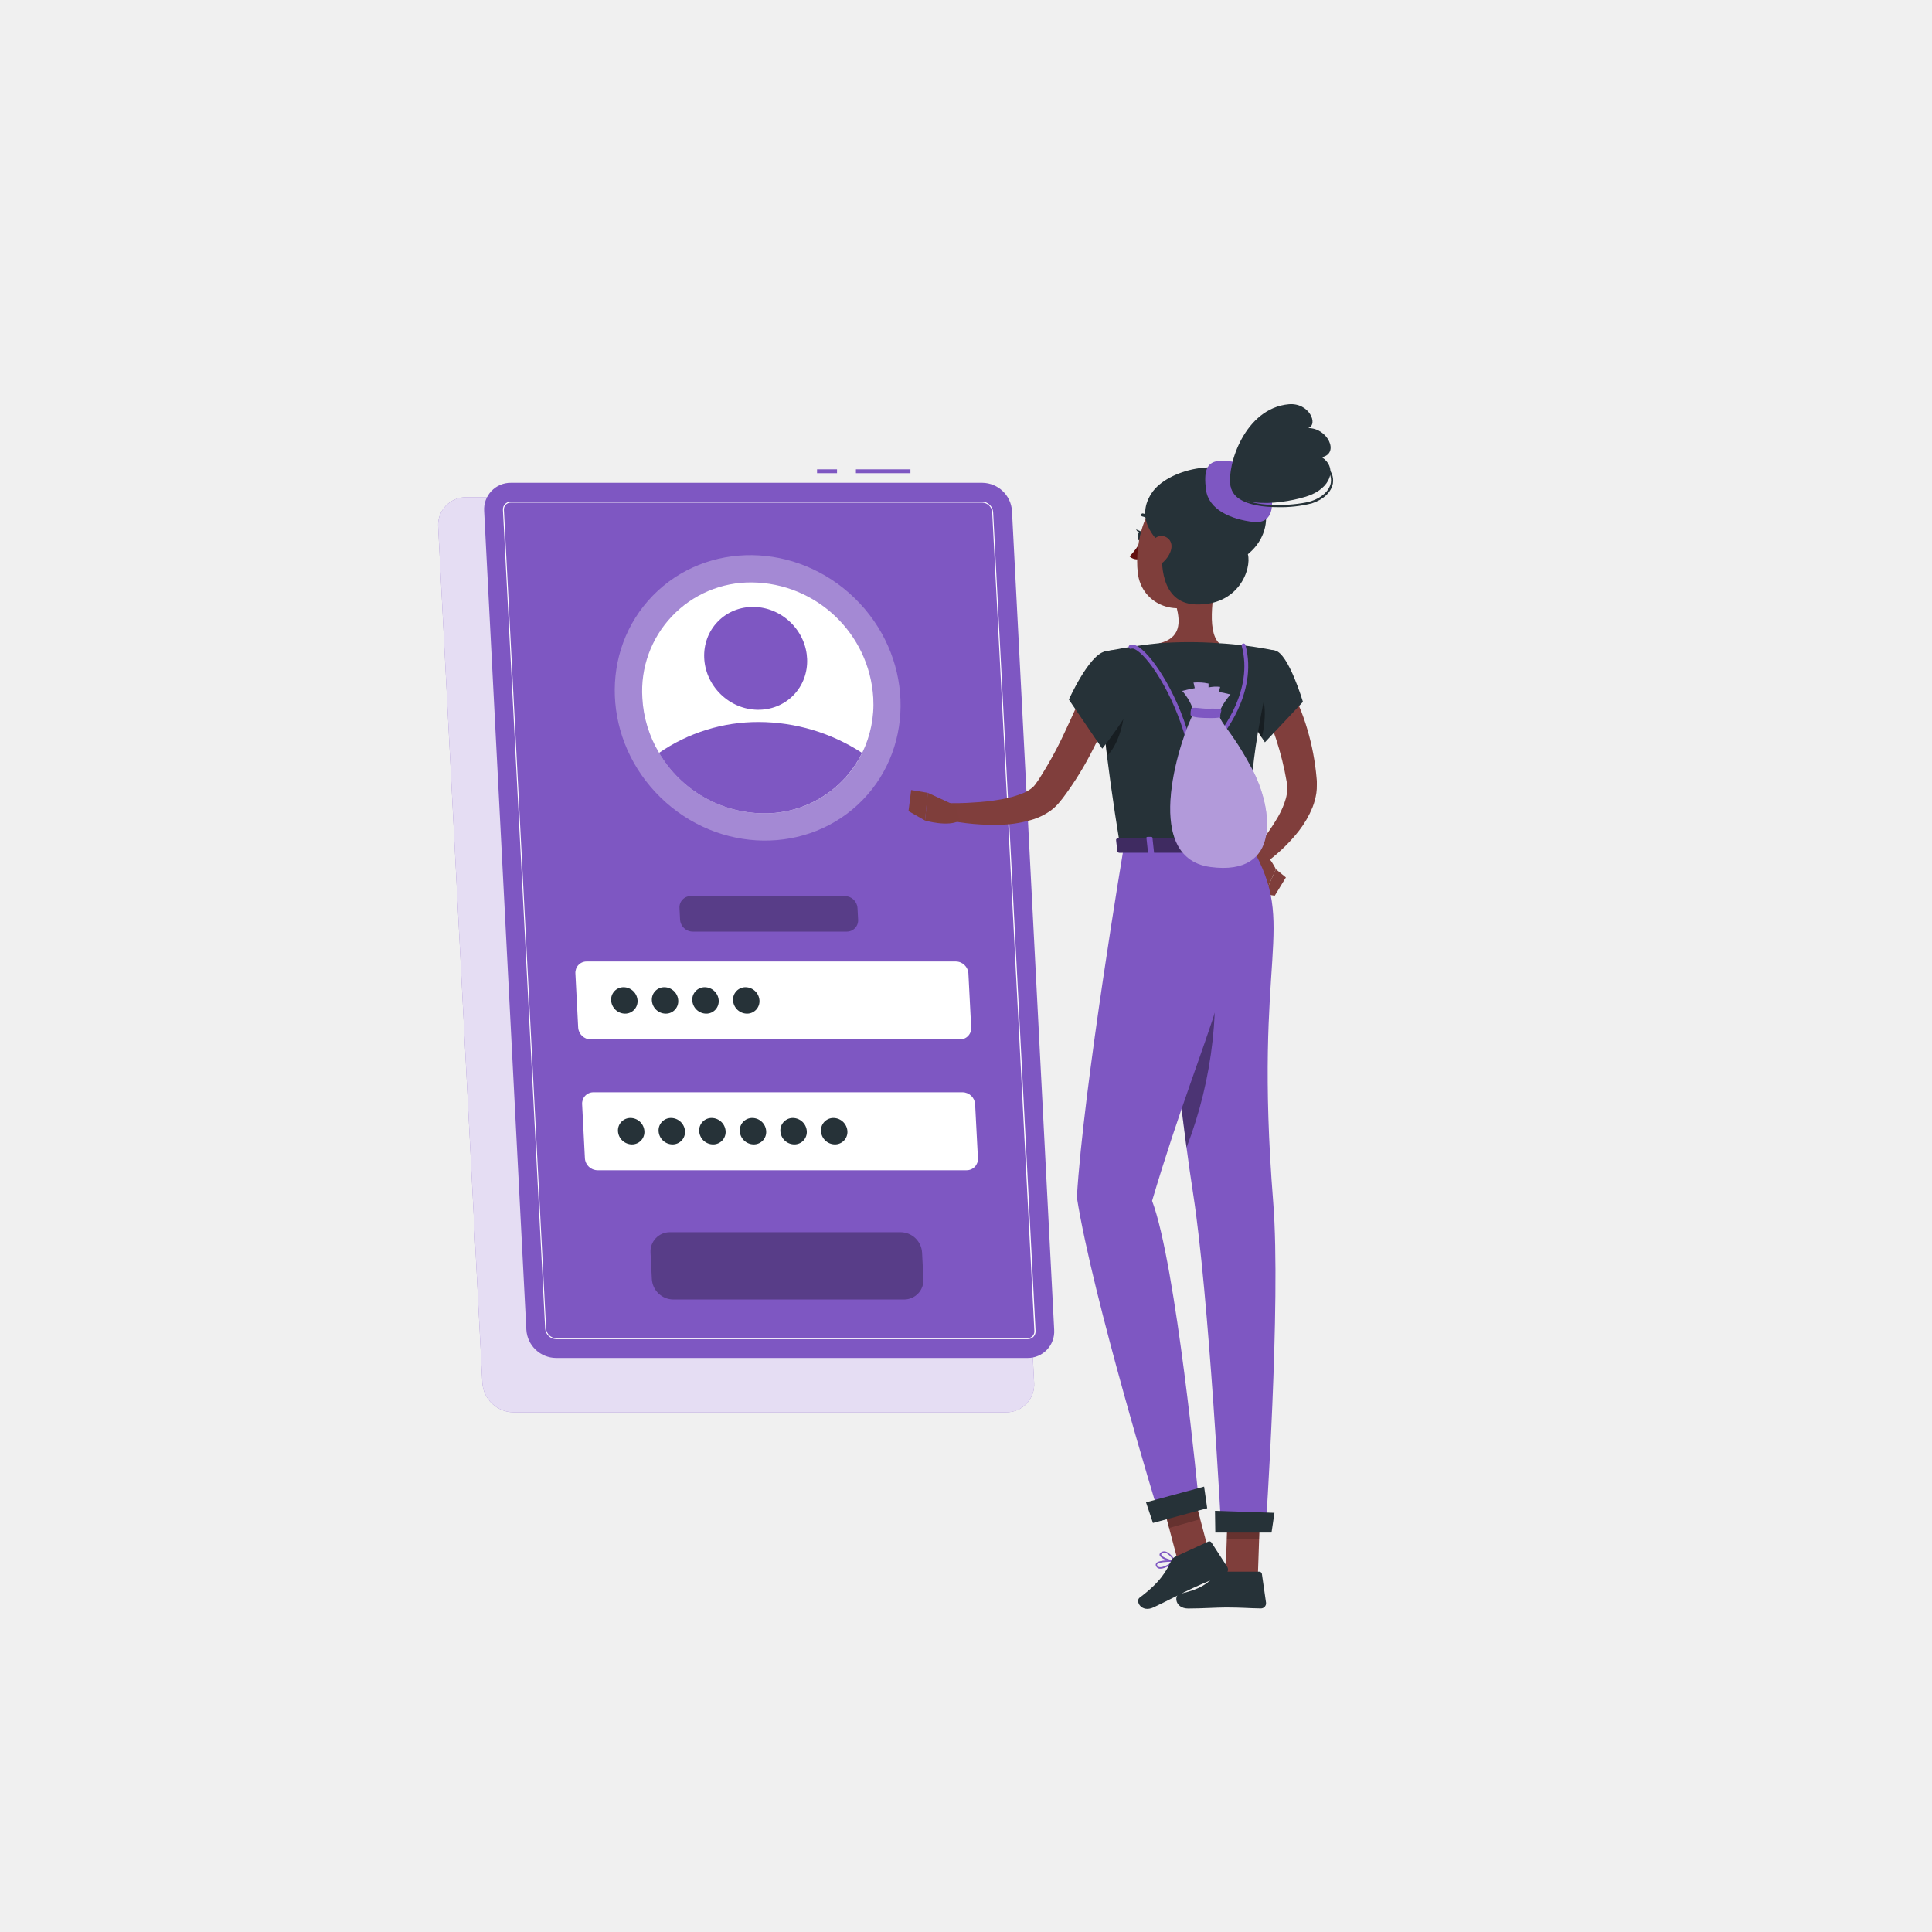
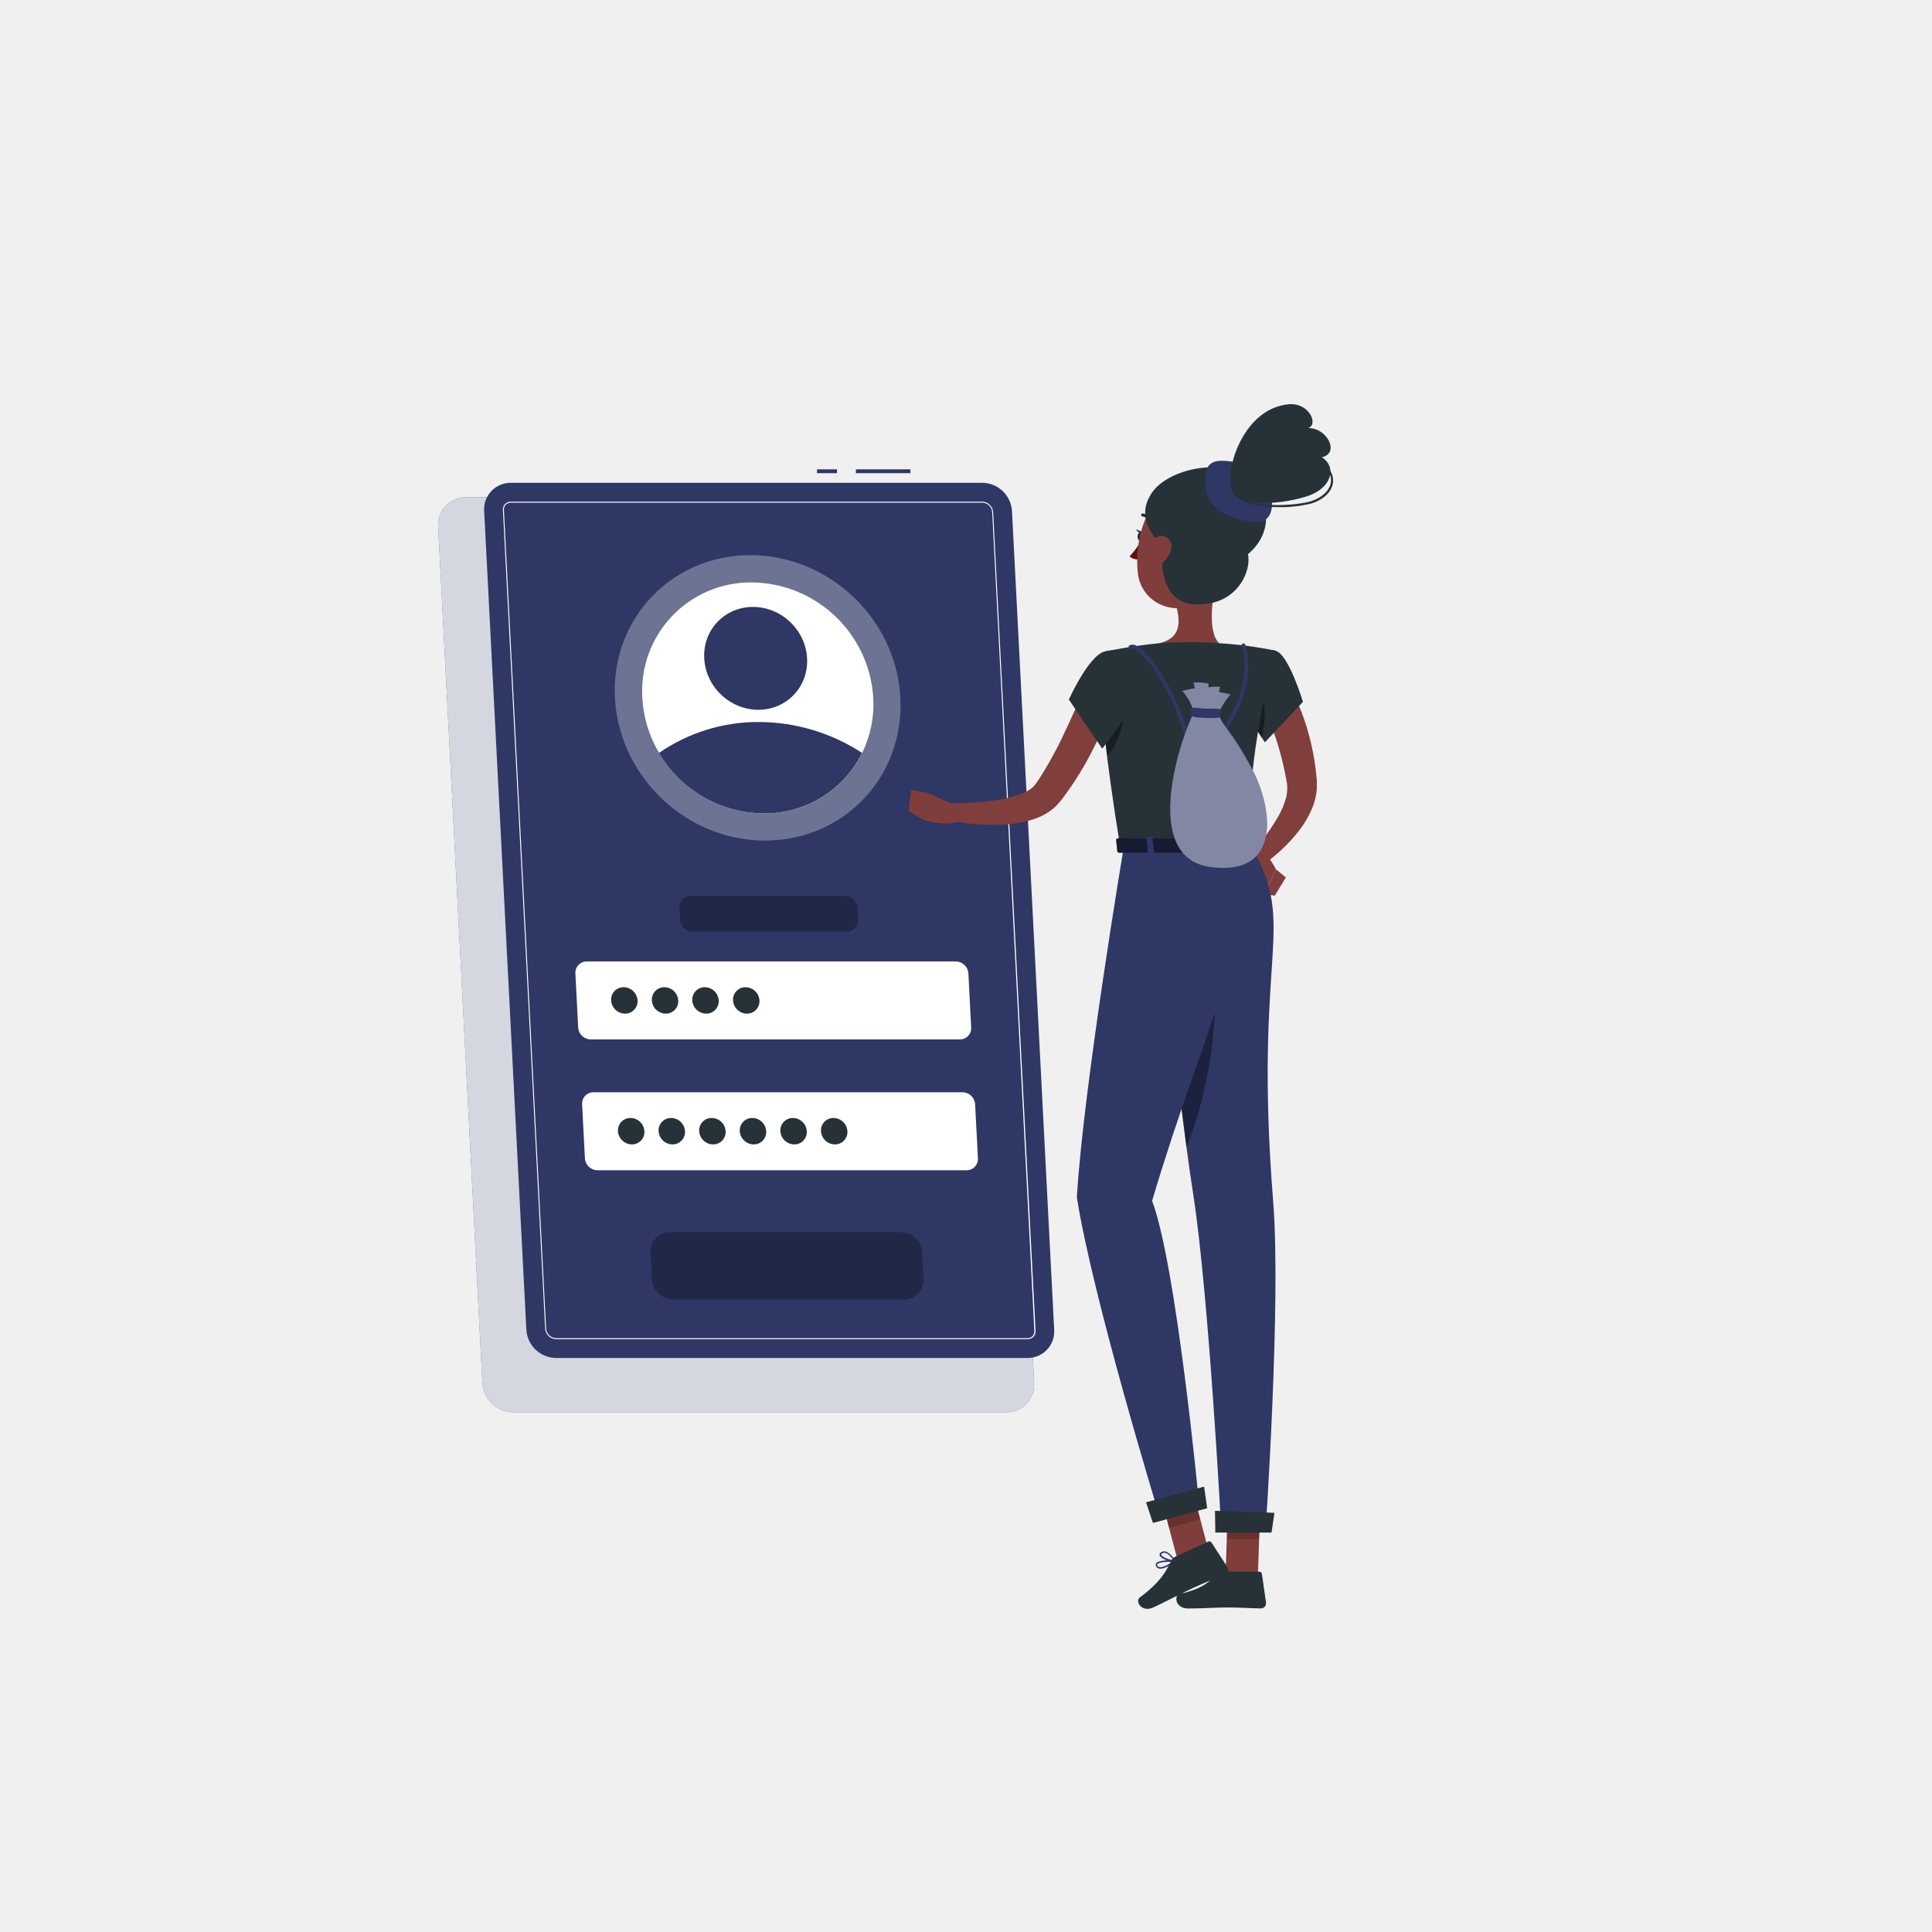
<svg xmlns="http://www.w3.org/2000/svg" viewBox="0 0 500 500">
-   <g id="freepik--Login--inject-36">
-     <path d="M260.41,365.5H132.84a8.13,8.13,0,0,1-8-7.64L113.4,136.31a7.17,7.17,0,0,1,7.24-7.63H248.21a8.12,8.12,0,0,1,8,7.63l11.42,221.55A7.18,7.18,0,0,1,260.41,365.5Z" style="fill:#7E57C2" />
+   <g id="freepik--Login--inject-40">
+     <path d="M260.41,365.5H132.84a8.13,8.13,0,0,1-8-7.64L113.4,136.31a7.17,7.17,0,0,1,7.24-7.63H248.21a8.12,8.12,0,0,1,8,7.63l11.42,221.55A7.18,7.18,0,0,1,260.41,365.5Z" style="fill:#2F3765" />
    <path d="M260.41,365.5H132.84a8.13,8.13,0,0,1-8-7.64L113.4,136.31a7.17,7.17,0,0,1,7.24-7.63H248.21a8.12,8.12,0,0,1,8,7.63l11.42,221.55A7.18,7.18,0,0,1,260.41,365.5Z" style="fill:#fff;opacity:0.8" />
-     <rect x="221.51" y="121.46" width="14.11" height="1" style="fill:#7E57C2" />
-     <rect x="211.45" y="121.46" width="5.17" height="1" style="fill:#7E57C2" />
-     <path d="M265.9,351.44h-122a7.77,7.77,0,0,1-7.68-7.29l-10.92-211.9a6.86,6.86,0,0,1,6.93-7.3h122a7.77,7.77,0,0,1,7.67,7.3l10.92,211.9A6.85,6.85,0,0,1,265.9,351.44Z" style="fill:#7E57C2" />
+     <rect x="221.51" y="121.46" width="14.11" height="1" style="fill:#2F3765" />
+     <rect x="211.45" y="121.46" width="5.17" height="1" style="fill:#2F3765" />
+     <path d="M265.9,351.44h-122a7.77,7.77,0,0,1-7.68-7.29l-10.92-211.9a6.86,6.86,0,0,1,6.93-7.3h122a7.77,7.77,0,0,1,7.67,7.3l10.92,211.9A6.85,6.85,0,0,1,265.9,351.44Z" style="fill:#2F3765" />
    <path d="M265.9,346.57h-122a2.92,2.92,0,0,1-2.81-2.68L130.16,132a2,2,0,0,1,.54-1.55,2,2,0,0,1,1.52-.62h122a2.92,2.92,0,0,1,2.8,2.68L268,344.4a2,2,0,0,1-2.05,2.17ZM132.22,130.08a1.79,1.79,0,0,0-1.34.54,1.84,1.84,0,0,0-.47,1.37l10.92,211.89a2.67,2.67,0,0,0,2.56,2.44h122a1.74,1.74,0,0,0,1.33-.54,1.76,1.76,0,0,0,.47-1.37L256.78,132.52a2.66,2.66,0,0,0-2.55-2.44Z" style="fill:#fff" />
    <ellipse cx="196.09" cy="180.61" rx="36" ry="37.9" transform="translate(-70.12 194.99) rotate(-45.74)" style="fill:#fff;opacity:0.3" />
    <path d="M226,180.61a28.71,28.71,0,0,1-2.87,14.24,28.07,28.07,0,0,1-25.47,15.65,31.75,31.75,0,0,1-27.08-15.65,30.78,30.78,0,0,1-4.34-14.24,28.09,28.09,0,0,1,28.34-29.88A31.81,31.81,0,0,1,226,180.61Z" style="fill:#fff" />
-     <path d="M223.1,194.85a28.07,28.07,0,0,1-25.47,15.65,31.75,31.75,0,0,1-27.08-15.65,45.16,45.16,0,0,1,25.86-8A49.14,49.14,0,0,1,223.1,194.85Z" style="fill:#7E57C2" />
-     <ellipse cx="195.56" cy="170.39" rx="12.97" ry="13.66" transform="translate(-62.95 191.52) rotate(-45.74)" style="fill:#7E57C2" />
+     <path d="M223.1,194.85a28.07,28.07,0,0,1-25.47,15.65,31.75,31.75,0,0,1-27.08-15.65,45.16,45.16,0,0,1,25.86-8A49.14,49.14,0,0,1,223.1,194.85Z" style="fill:#2F3765" />
+     <ellipse cx="195.56" cy="170.39" rx="12.97" ry="13.66" transform="translate(-62.95 191.52) rotate(-45.74)" style="fill:#2F3765" />
    <path d="M248.41,269H152.88a3.29,3.29,0,0,1-3.25-3.09l-.72-14a2.9,2.9,0,0,1,2.93-3.08h95.53a3.29,3.29,0,0,1,3.25,3.08l.72,14A2.9,2.9,0,0,1,248.41,269Z" style="fill:#fff" />
    <path d="M219.16,241.1h-39.9A3.29,3.29,0,0,1,176,238l-.15-3a2.9,2.9,0,0,1,2.93-3.09h39.89a3.29,3.29,0,0,1,3.25,3.09l.16,3A2.92,2.92,0,0,1,219.16,241.1Z" style="opacity:0.3" />
    <path d="M234,336.31H174.23a5.61,5.61,0,0,1-5.53-5.26l-.35-6.9a5,5,0,0,1,5-5.26H233.1a5.61,5.61,0,0,1,5.53,5.26l.35,6.9A5,5,0,0,1,234,336.31Z" style="opacity:0.3" />
    <path d="M250.16,302.86H154.62a3.3,3.3,0,0,1-3.25-3.09l-.72-14a2.91,2.91,0,0,1,2.93-3.09h95.53a3.29,3.29,0,0,1,3.25,3.09l.73,14A2.92,2.92,0,0,1,250.16,302.86Z" style="fill:#fff" />
    <path d="M165,258.91a3.22,3.22,0,0,1-3.25,3.42,3.64,3.64,0,0,1-3.59-3.42,3.21,3.21,0,0,1,3.24-3.42A3.65,3.65,0,0,1,165,258.91Z" style="fill:#263238" />
    <path d="M175.53,258.91a3.21,3.21,0,0,1-3.24,3.42,3.63,3.63,0,0,1-3.59-3.42,3.21,3.21,0,0,1,3.24-3.42A3.63,3.63,0,0,1,175.53,258.91Z" style="fill:#263238" />
    <path d="M186,258.91a3.21,3.21,0,0,1-3.24,3.42,3.65,3.65,0,0,1-3.6-3.42,3.22,3.22,0,0,1,3.25-3.42A3.64,3.64,0,0,1,186,258.91Z" style="fill:#263238" />
    <path d="M196.55,258.91a3.22,3.22,0,0,1-3.24,3.42,3.65,3.65,0,0,1-3.6-3.42,3.22,3.22,0,0,1,3.24-3.42A3.65,3.65,0,0,1,196.55,258.91Z" style="fill:#263238" />
    <path d="M166.77,292.75a3.21,3.21,0,0,1-3.24,3.42,3.65,3.65,0,0,1-3.6-3.42,3.22,3.22,0,0,1,3.25-3.42A3.64,3.64,0,0,1,166.77,292.75Z" style="fill:#263238" />
    <path d="M177.28,292.75a3.22,3.22,0,0,1-3.24,3.42,3.65,3.65,0,0,1-3.6-3.42,3.21,3.21,0,0,1,3.24-3.42A3.65,3.65,0,0,1,177.28,292.75Z" style="fill:#263238" />
    <path d="M187.79,292.75a3.22,3.22,0,0,1-3.25,3.42,3.63,3.63,0,0,1-3.59-3.42,3.21,3.21,0,0,1,3.24-3.42A3.65,3.65,0,0,1,187.79,292.75Z" style="fill:#263238" />
    <path d="M198.29,292.75a3.21,3.21,0,0,1-3.24,3.42,3.65,3.65,0,0,1-3.6-3.42,3.22,3.22,0,0,1,3.25-3.42A3.63,3.63,0,0,1,198.29,292.75Z" style="fill:#263238" />
    <path d="M208.8,292.75a3.21,3.21,0,0,1-3.24,3.42,3.65,3.65,0,0,1-3.6-3.42,3.22,3.22,0,0,1,3.24-3.42A3.65,3.65,0,0,1,208.8,292.75Z" style="fill:#263238" />
    <path d="M219.31,292.75a3.22,3.22,0,0,1-3.25,3.42,3.64,3.64,0,0,1-3.59-3.42,3.21,3.21,0,0,1,3.24-3.42A3.65,3.65,0,0,1,219.31,292.75Z" style="fill:#263238" />
  </g>
-   <g id="freepik--Character--inject-36">
+   <g id="freepik--Character--inject-40">
    <path d="M333,176.62c.25.38.38.58.54.85l.45.74c.29.5.55,1,.8,1.49.5,1,1,2,1.4,3a55.2,55.2,0,0,1,2.16,6.09,63.77,63.77,0,0,1,2.38,12.54l.07.79a4.59,4.59,0,0,1,0,.48l0,.53a12.79,12.79,0,0,1-.12,2.08,17.14,17.14,0,0,1-1,3.73,25.81,25.81,0,0,1-3.46,6,42.89,42.89,0,0,1-9.31,8.81l-2.76-3.23a57.35,57.35,0,0,0,6.64-9.19,21,21,0,0,0,2-4.72,9.53,9.53,0,0,0,.33-2.14,4.69,4.69,0,0,0,0-.93l0-.21a1.3,1.3,0,0,0,0-.28l-.12-.7a79.26,79.26,0,0,0-2.72-11c-.58-1.79-1.29-3.52-2-5.21-.35-.85-.75-1.68-1.15-2.48l-.62-1.18-.31-.55-.26-.44Z" style="fill:#803e3c" />
    <path d="M323.7,223.77l3.62,7.65,2.87-6.47s-2.55-5.6-6-5.08Z" style="fill:#7f3e3b" />
    <polygon points="329.91 231.8 332.79 227.08 330.19 224.95 327.32 231.42 329.91 231.8" style="fill:#7f3e3b" />
-     <path d="M313.63,408.22a10.27,10.27,0,0,0,2.22-.3.22.22,0,0,0,.15-.16.2.2,0,0,0-.09-.2c-.29-.19-2.83-1.83-3.81-1.39a.68.68,0,0,0-.39.56,1.13,1.13,0,0,0,.33,1A2.37,2.37,0,0,0,313.63,408.22Zm1.65-.59c-1.45.3-2.55.25-3-.14a.77.77,0,0,1-.21-.71c0-.17.1-.22.17-.25C312.78,406.29,314.25,407,315.28,407.63Z" style="fill:#7E57C2" />
-     <path d="M315.8,407.92l.1,0a.22.22,0,0,0,.1-.18c0-.1,0-2.51-.92-3.32a1.05,1.05,0,0,0-.84-.26.69.69,0,0,0-.67.55c-.19.95,1.33,2.75,2.13,3.21Zm-1.43-3.39a.61.61,0,0,1,.44.17,4.53,4.53,0,0,1,.78,2.64c-.8-.64-1.75-2-1.63-2.57,0-.09.07-.21.32-.24Z" style="fill:#7E57C2" />
-     <path d="M304.19,404.14a.21.21,0,0,0-.14-.34c-.41,0-4-.17-4.82.71l0,.06a.63.63,0,0,0-.09.62,1.11,1.11,0,0,0,.73.73c1.16.36,3.21-.95,4.33-1.76Zm-4.66.63c.45-.48,2.43-.61,3.91-.59-1.55,1.06-2.84,1.56-3.49,1.36a.72.72,0,0,1-.48-.48.27.27,0,0,1,0-.25Z" style="fill:#7E57C2" />
-     <path d="M304.19,404.14l0,0a.23.23,0,0,0,0-.2c-.05-.08-1.17-2-2.49-2.4a1.45,1.45,0,0,0-1.14.14c-.48.28-.51.61-.45.82.26.93,2.81,1.75,3.91,1.74A.2.2,0,0,0,304.19,404.14Zm-3.59-2a.84.84,0,0,1,.19-.14,1,1,0,0,1,.84-.11c.87.23,1.68,1.35,2.05,1.9-1.19-.13-3-.86-3.15-1.42A.23.23,0,0,1,300.6,402.13Z" style="fill:#7E57C2" />
+     <path d="M313.63,408.22a10.27,10.27,0,0,0,2.22-.3.22.22,0,0,0,.15-.16.2.2,0,0,0-.09-.2c-.29-.19-2.83-1.83-3.81-1.39a.68.68,0,0,0-.39.56,1.13,1.13,0,0,0,.33,1A2.37,2.37,0,0,0,313.63,408.22Zm1.65-.59c-1.45.3-2.55.25-3-.14a.77.77,0,0,1-.21-.71c0-.17.1-.22.17-.25C312.78,406.29,314.25,407,315.28,407.63Z" style="fill:#2F3765" />
+     <path d="M315.8,407.92l.1,0a.22.22,0,0,0,.1-.18c0-.1,0-2.51-.92-3.32a1.05,1.05,0,0,0-.84-.26.69.69,0,0,0-.67.55c-.19.95,1.33,2.75,2.13,3.21Zm-1.43-3.39a.61.61,0,0,1,.44.17,4.53,4.53,0,0,1,.78,2.64c-.8-.64-1.75-2-1.63-2.57,0-.09.07-.21.32-.24Z" style="fill:#2F3765" />
+     <path d="M304.19,404.14a.21.21,0,0,0-.14-.34c-.41,0-4-.17-4.82.71l0,.06a.63.63,0,0,0-.09.62,1.11,1.11,0,0,0,.73.73c1.16.36,3.21-.95,4.33-1.76Zm-4.66.63c.45-.48,2.43-.61,3.91-.59-1.55,1.06-2.84,1.56-3.49,1.36a.72.72,0,0,1-.48-.48.27.27,0,0,1,0-.25Z" style="fill:#2F3765" />
+     <path d="M304.19,404.14l0,0a.23.23,0,0,0,0-.2c-.05-.08-1.17-2-2.49-2.4a1.45,1.45,0,0,0-1.14.14c-.48.28-.51.61-.45.82.26.93,2.81,1.75,3.91,1.74A.2.2,0,0,0,304.19,404.14Zm-3.59-2a.84.84,0,0,1,.19-.14,1,1,0,0,1,.84-.11c.87.23,1.68,1.35,2.05,1.9-1.19-.13-3-.86-3.15-1.42A.23.23,0,0,1,300.6,402.13Z" style="fill:#2F3765" />
    <path d="M315.2,147.33c-1,5-3.16,15.81.31,19.13,0,0-1.36,5-10.59,5-10.16,0-4.85-5-4.85-5,5.54-1.32,5.4-5.44,4.43-9.3Z" style="fill:#7f3e3b" />
    <path d="M298.28,135.61a.53.53,0,0,0,.17,0,.4.4,0,0,0,.18-.54,3.94,3.94,0,0,0-2.88-2.2.41.41,0,0,0-.44.35.4.4,0,0,0,.35.44h0a3.14,3.14,0,0,1,2.26,1.77A.4.4,0,0,0,298.28,135.61Z" style="fill:#263238" />
    <path d="M295.25,140a18.26,18.26,0,0,1-2.92,4,2.91,2.91,0,0,0,2.33.74Z" style="fill:#630f0f" />
    <path d="M296,138.87c-.08.67-.51,1.17-.94,1.12s-.73-.64-.65-1.31.51-1.17,1-1.12S296.07,138.2,296,138.87Z" style="fill:#263238" />
    <path d="M295.54,137.62,294,137S294.65,138.32,295.54,137.62Z" style="fill:#263238" />
    <polygon points="313.02 402.24 304.86 404.14 299.9 385.38 308.06 383.48 313.02 402.24" style="fill:#7f3e3b" />
    <polygon points="325.54 407.72 317.17 407.72 317.82 388.33 326.2 388.33 325.54 407.72" style="fill:#7f3e3b" />
    <path d="M316.5,406.75h9.41a.67.67,0,0,1,.67.58l1.07,7.44a1.34,1.34,0,0,1-1.34,1.49c-3.28-.05-4.86-.25-9-.25-2.55,0-6.27.27-9.78.27s-3.71-3.48-2.24-3.79c6.56-1.42,7.6-3.36,9.81-5.22A2.17,2.17,0,0,1,316.5,406.75Z" style="fill:#263238" />
    <path d="M304.14,402.89l8.55-3.93a.66.66,0,0,1,.84.24l4.09,6.32a1.35,1.35,0,0,1-.6,1.91c-3,1.32-4.52,1.81-8.28,3.54-2.31,1.06-7,3.5-10.18,5s-4.82-1.61-3.62-2.51c5.37-4,6.91-6.87,8.14-9.48A2.14,2.14,0,0,1,304.14,402.89Z" style="fill:#263238" />
    <polygon points="299.9 385.38 302.56 395.44 310.62 393.15 308.07 383.48 299.9 385.38" style="opacity:0.2" />
    <polygon points="326.2 388.33 317.82 388.33 317.49 398.33 325.87 398.33 326.2 388.33" style="opacity:0.2" />
    <path d="M330,168.36c3.48.77,7.2,13.28,7.2,13.28l-9.84,10.47s-8.17-11.76-6.5-16.08C322.55,171.52,325.85,167.46,330,168.36Z" style="fill:#263238" />
    <path d="M324.44,176.33c-1.76-1.61-2.95-1.13-3.76.15-.8,3.72,3.94,11.51,5.85,14.46C327.41,187.42,328.42,180,324.44,176.33Z" style="opacity:0.4" />
    <path d="M285.91,168.61s-4,1.4,4,50.55h34c-.57-13.84-.59-22.38,6-50.8a100.28,100.28,0,0,0-14.45-1.9,107.4,107.4,0,0,0-15.44,0C293.43,167.07,285.91,168.61,285.91,168.61Z" style="fill:#263238" />
    <path d="M285.6,187.47c.22,2.39.51,5.08.89,8.12,2.79-2.51,5.07-9.65,4.23-13.81A24.59,24.59,0,0,0,285.6,187.47Z" style="opacity:0.4" />
    <path d="M289.24,180a148.06,148.06,0,0,1-6.19,13.55,83.26,83.26,0,0,1-8,13l-.64.79-.32.39c-.11.13-.2.25-.37.43a12.44,12.44,0,0,1-2,1.76,16.3,16.3,0,0,1-4.18,2.08,30.53,30.53,0,0,1-8,1.42,59.36,59.36,0,0,1-15.16-1.35l.55-4.2c2.3,0,4.71,0,7-.19a56.44,56.44,0,0,0,6.86-.76,27,27,0,0,0,6.14-1.72,9.17,9.17,0,0,0,2.21-1.34,4.57,4.57,0,0,0,.69-.72s.12-.16.2-.27l.23-.33.47-.66a99.14,99.14,0,0,0,6.69-12.11c2-4.25,4-8.66,5.83-13Z" style="fill:#803e3c" />
    <path d="M285.91,168.61c-4.17,1-9.29,12.44-9.29,12.44l8.64,12.7s11.51-14.49,10.14-18.91C294,170.23,291,167.37,285.91,168.61Z" style="fill:#263238" />
    <path d="M247.33,208.51l-7.21-3.33-.72,7.17s6,1.77,9,0Z" style="fill:#7f3e3b" />
    <polygon points="235.81 204.46 235.12 209.92 239.4 212.35 240.12 205.18 235.81 204.46" style="fill:#7f3e3b" />
    <path d="M318.82,139.36c-1.53,8.17-2,11.67-6.68,15.38-7,5.58-16.75,1.92-17.69-6.54-.86-7.62,1.78-19.7,10.25-22A11.33,11.33,0,0,1,318.82,139.36Z" style="fill:#7f3e3b" />
    <path d="M300.87,141.08c-.47,4.17-.65,15,8.51,15.34,11.21.41,14.57-9.17,13.57-13,5.84-4.75,6.68-12.92.12-19.17s-21-2.76-25,3.33C293,135.13,300.87,141.08,300.87,141.08Z" style="fill:#263238" />
-     <path d="M312.1,126.68c-.54-4.4-.12-7.43,4-7.43s9.74,1.49,11.8,5.7,2.23,10.8-3.52,10.13S312.75,131.94,312.1,126.68Z" style="fill:#7E57C2" />
+     <path d="M312.1,126.68c-.54-4.4-.12-7.43,4-7.43s9.74,1.49,11.8,5.7,2.23,10.8-3.52,10.13S312.75,131.94,312.1,126.68Z" style="fill:#2F3765" />
    <path d="M318.48,125.62c-1-5.24,3.69-20,15.08-21,5.28-.45,7.72,5.23,5,6.17,5-.06,8.2,6.55,3.54,7.54,3.68,2.36,2.77,7.2-2.48,9.58C335.71,129.71,319.83,132.88,318.48,125.62Z" style="fill:#263238" />
    <path d="M330.65,131.25c-3.67,0-7.5-.54-9.88-2.13a4.89,4.89,0,0,1-2.35-3.8.26.26,0,0,1,.23-.27.24.24,0,0,1,.27.23,4.46,4.46,0,0,0,2.13,3.43c4.53,3,15,2,18.26,1,2.82-.92,4.73-2.71,5.11-4.77a4.14,4.14,0,0,0-1.67-4,.24.24,0,0,1,0-.35.25.25,0,0,1,.35,0,4.66,4.66,0,0,1,1.85,4.53c-.41,2.25-2.44,4.17-5.44,5.15A32.69,32.69,0,0,1,330.65,131.25Z" style="fill:#263238" />
    <path d="M298.32,140a6.15,6.15,0,0,0-1.07,4.51c.33,2.1,2.37,2.24,3.85.9s2.77-3.76,1.68-5.5A2.62,2.62,0,0,0,298.32,140Z" style="fill:#7f3e3b" />
-     <path d="M298.89,219.16s4.86,57.49,9.91,89.89c4.07,26.17,7.29,87.34,7.29,87.34h11.42s4.06-59.34,2-85.22c-5.23-65.5,6.44-70.84-5.57-92Z" style="fill:#7E57C2" />
+     <path d="M298.89,219.16s4.86,57.49,9.91,89.89c4.07,26.17,7.29,87.34,7.29,87.34h11.42s4.06-59.34,2-85.22c-5.23-65.5,6.44-70.84-5.57-92Z" style="fill:#2F3765" />
    <path d="M313.27,240.89a55.8,55.8,0,0,0-10.79,16.28c1.33,12.92,2.91,27.26,4.59,39.82A110.38,110.38,0,0,0,313.27,240.89Z" style="opacity:0.4" />
-     <path d="M290.9,218.8s-10.55,62.79-12.21,91.09c4.14,26.17,21.08,81.49,21.08,81.49l10.39-3.77s-5.75-60.32-12-76.83c14.07-47.37,24.41-59.35,21.4-91.62C312.35,219.16,290.9,218.8,290.9,218.8Z" style="fill:#7E57C2" />
+     <path d="M290.9,218.8s-10.55,62.79-12.21,91.09c4.14,26.17,21.08,81.49,21.08,81.49l10.39-3.77s-5.75-60.32-12-76.83c14.07-47.37,24.41-59.35,21.4-91.62C312.35,219.16,290.9,218.8,290.9,218.8Z" style="fill:#2F3765" />
    <polygon points="298.38 394.14 312.42 390.33 311.62 384.73 296.59 388.8 298.38 394.14" style="fill:#263238" />
    <polygon points="314.52 396.62 329.07 396.62 329.83 391.52 314.44 391 314.52 396.62" style="fill:#263238" />
-     <path d="M324.44,217.16l1.53,3.05c.12.24-.16.48-.55.48H289.74c-.3,0-.56-.15-.58-.35l-.31-3c0-.21.25-.39.58-.39h34.45A.63.63,0,0,1,324.44,217.16Z" style="fill:#7E57C2" />
+     <path d="M324.44,217.16l1.53,3.05c.12.24-.16.48-.55.48H289.74c-.3,0-.56-.15-.58-.35l-.31-3c0-.21.25-.39.58-.39h34.45A.63.63,0,0,1,324.44,217.16Z" style="fill:#2F3765" />
    <path d="M324.44,217.16l1.53,3.05c.12.24-.16.48-.55.48H289.74c-.3,0-.56-.15-.58-.35l-.31-3c0-.21.25-.39.58-.39h34.45A.63.63,0,0,1,324.44,217.16Z" style="opacity:0.5" />
-     <path d="M319.81,221h.92c.19,0,.33-.1.32-.21l-.44-4c0-.12-.17-.21-.35-.21h-.93c-.18,0-.32.09-.31.21l.43,4C319.47,220.92,319.63,221,319.81,221Z" style="fill:#7E57C2" />
-     <path d="M307.43,191.88a.52.52,0,0,1-.49-.37c-3.26-12.06-10-22-13.27-23.5a1.14,1.14,0,0,0-.85-.14.5.5,0,1,1-.41-.91,2,2,0,0,1,1.68.14c3.46,1.64,10.3,11.44,13.72,23.77,2.45,0,6.23-.33,7.15-.41,1.14-1.36,9.52-11.84,6.39-23.31a.49.49,0,0,1,.35-.61.5.5,0,0,1,.61.35c3.49,12.76-6.63,24.27-6.74,24.38a.46.46,0,0,1-.32.17C315.2,191.44,310.21,191.88,307.43,191.88Z" style="fill:#7E57C2" />
-     <path d="M324,198.94c-5.45-10.21-7.68-10.93-8.65-14.21a17,17,0,0,1,3.1-5c-.66-.19-2.08-.47-3-.64.1-.45.21-.89.31-1.32a9.54,9.54,0,0,0-3,.14l0-1a13,13,0,0,0-3.87-.25q.17.71.33,1.44c-1,.19-2.52.5-3.25.71a14.4,14.4,0,0,1,3.05,5.57c-2.94,5.05-14.36,37.51,4.22,40S329.44,209.16,324,198.94Z" style="fill:#7E57C2" />
+     <path d="M319.81,221h.92c.19,0,.33-.1.32-.21l-.44-4c0-.12-.17-.21-.35-.21h-.93c-.18,0-.32.09-.31.21l.43,4C319.47,220.92,319.63,221,319.81,221Z" style="fill:#2F3765" />
+     <path d="M307.43,191.88a.52.52,0,0,1-.49-.37c-3.26-12.06-10-22-13.27-23.5a1.14,1.14,0,0,0-.85-.14.5.5,0,1,1-.41-.91,2,2,0,0,1,1.68.14c3.46,1.64,10.3,11.44,13.72,23.77,2.45,0,6.23-.33,7.15-.41,1.14-1.36,9.52-11.84,6.39-23.31a.49.49,0,0,1,.35-.61.5.5,0,0,1,.61.35c3.49,12.76-6.63,24.27-6.74,24.38a.46.46,0,0,1-.32.17C315.2,191.44,310.21,191.88,307.43,191.88Z" style="fill:#2F3765" />
+     <path d="M324,198.94c-5.45-10.21-7.68-10.93-8.65-14.21a17,17,0,0,1,3.1-5c-.66-.19-2.08-.47-3-.64.1-.45.21-.89.31-1.32a9.54,9.54,0,0,0-3,.14l0-1a13,13,0,0,0-3.87-.25q.17.71.33,1.44c-1,.19-2.52.5-3.25.71a14.4,14.4,0,0,1,3.05,5.57c-2.94,5.05-14.36,37.51,4.22,40S329.44,209.16,324,198.94Z" style="fill:#2F3765" />
    <path d="M324,198.94c-5.45-10.21-7.68-10.93-8.65-14.21a17,17,0,0,1,3.1-5c-.66-.19-2.08-.47-3-.64.1-.45.21-.89.31-1.32a9.54,9.54,0,0,0-3,.14l0-1a13,13,0,0,0-3.87-.25q.17.71.33,1.44c-1,.19-2.52.5-3.25.71a14.4,14.4,0,0,1,3.05,5.57c-2.94,5.05-14.36,37.51,4.22,40S329.44,209.16,324,198.94Z" style="fill:#fff;opacity:0.4" />
-     <path d="M308.26,183.41a6.29,6.29,0,0,0-.15,1.57c0,.37,1,.62,2.11.73s5.77.29,5.62-.23.23-1.23.25-1.67-1.85-.46-3.42-.4S308.57,182.85,308.26,183.41Z" style="fill:#7E57C2" />
-     <path d="M297.45,221h.92c.18,0,.32-.1.31-.21l-.43-4c0-.12-.17-.21-.36-.21H297c-.18,0-.32.09-.31.21l.43,4C297.1,220.92,297.26,221,297.45,221Z" style="fill:#7E57C2" />
+     <path d="M308.26,183.41a6.29,6.29,0,0,0-.15,1.57c0,.37,1,.62,2.11.73s5.77.29,5.62-.23.23-1.23.25-1.67-1.85-.46-3.42-.4S308.57,182.85,308.26,183.41Z" style="fill:#2F3765" />
+     <path d="M297.45,221h.92c.18,0,.32-.1.31-.21l-.43-4c0-.12-.17-.21-.36-.21H297c-.18,0-.32.09-.31.21l.43,4C297.1,220.92,297.26,221,297.45,221Z" style="fill:#2F3765" />
  </g>
</svg>
